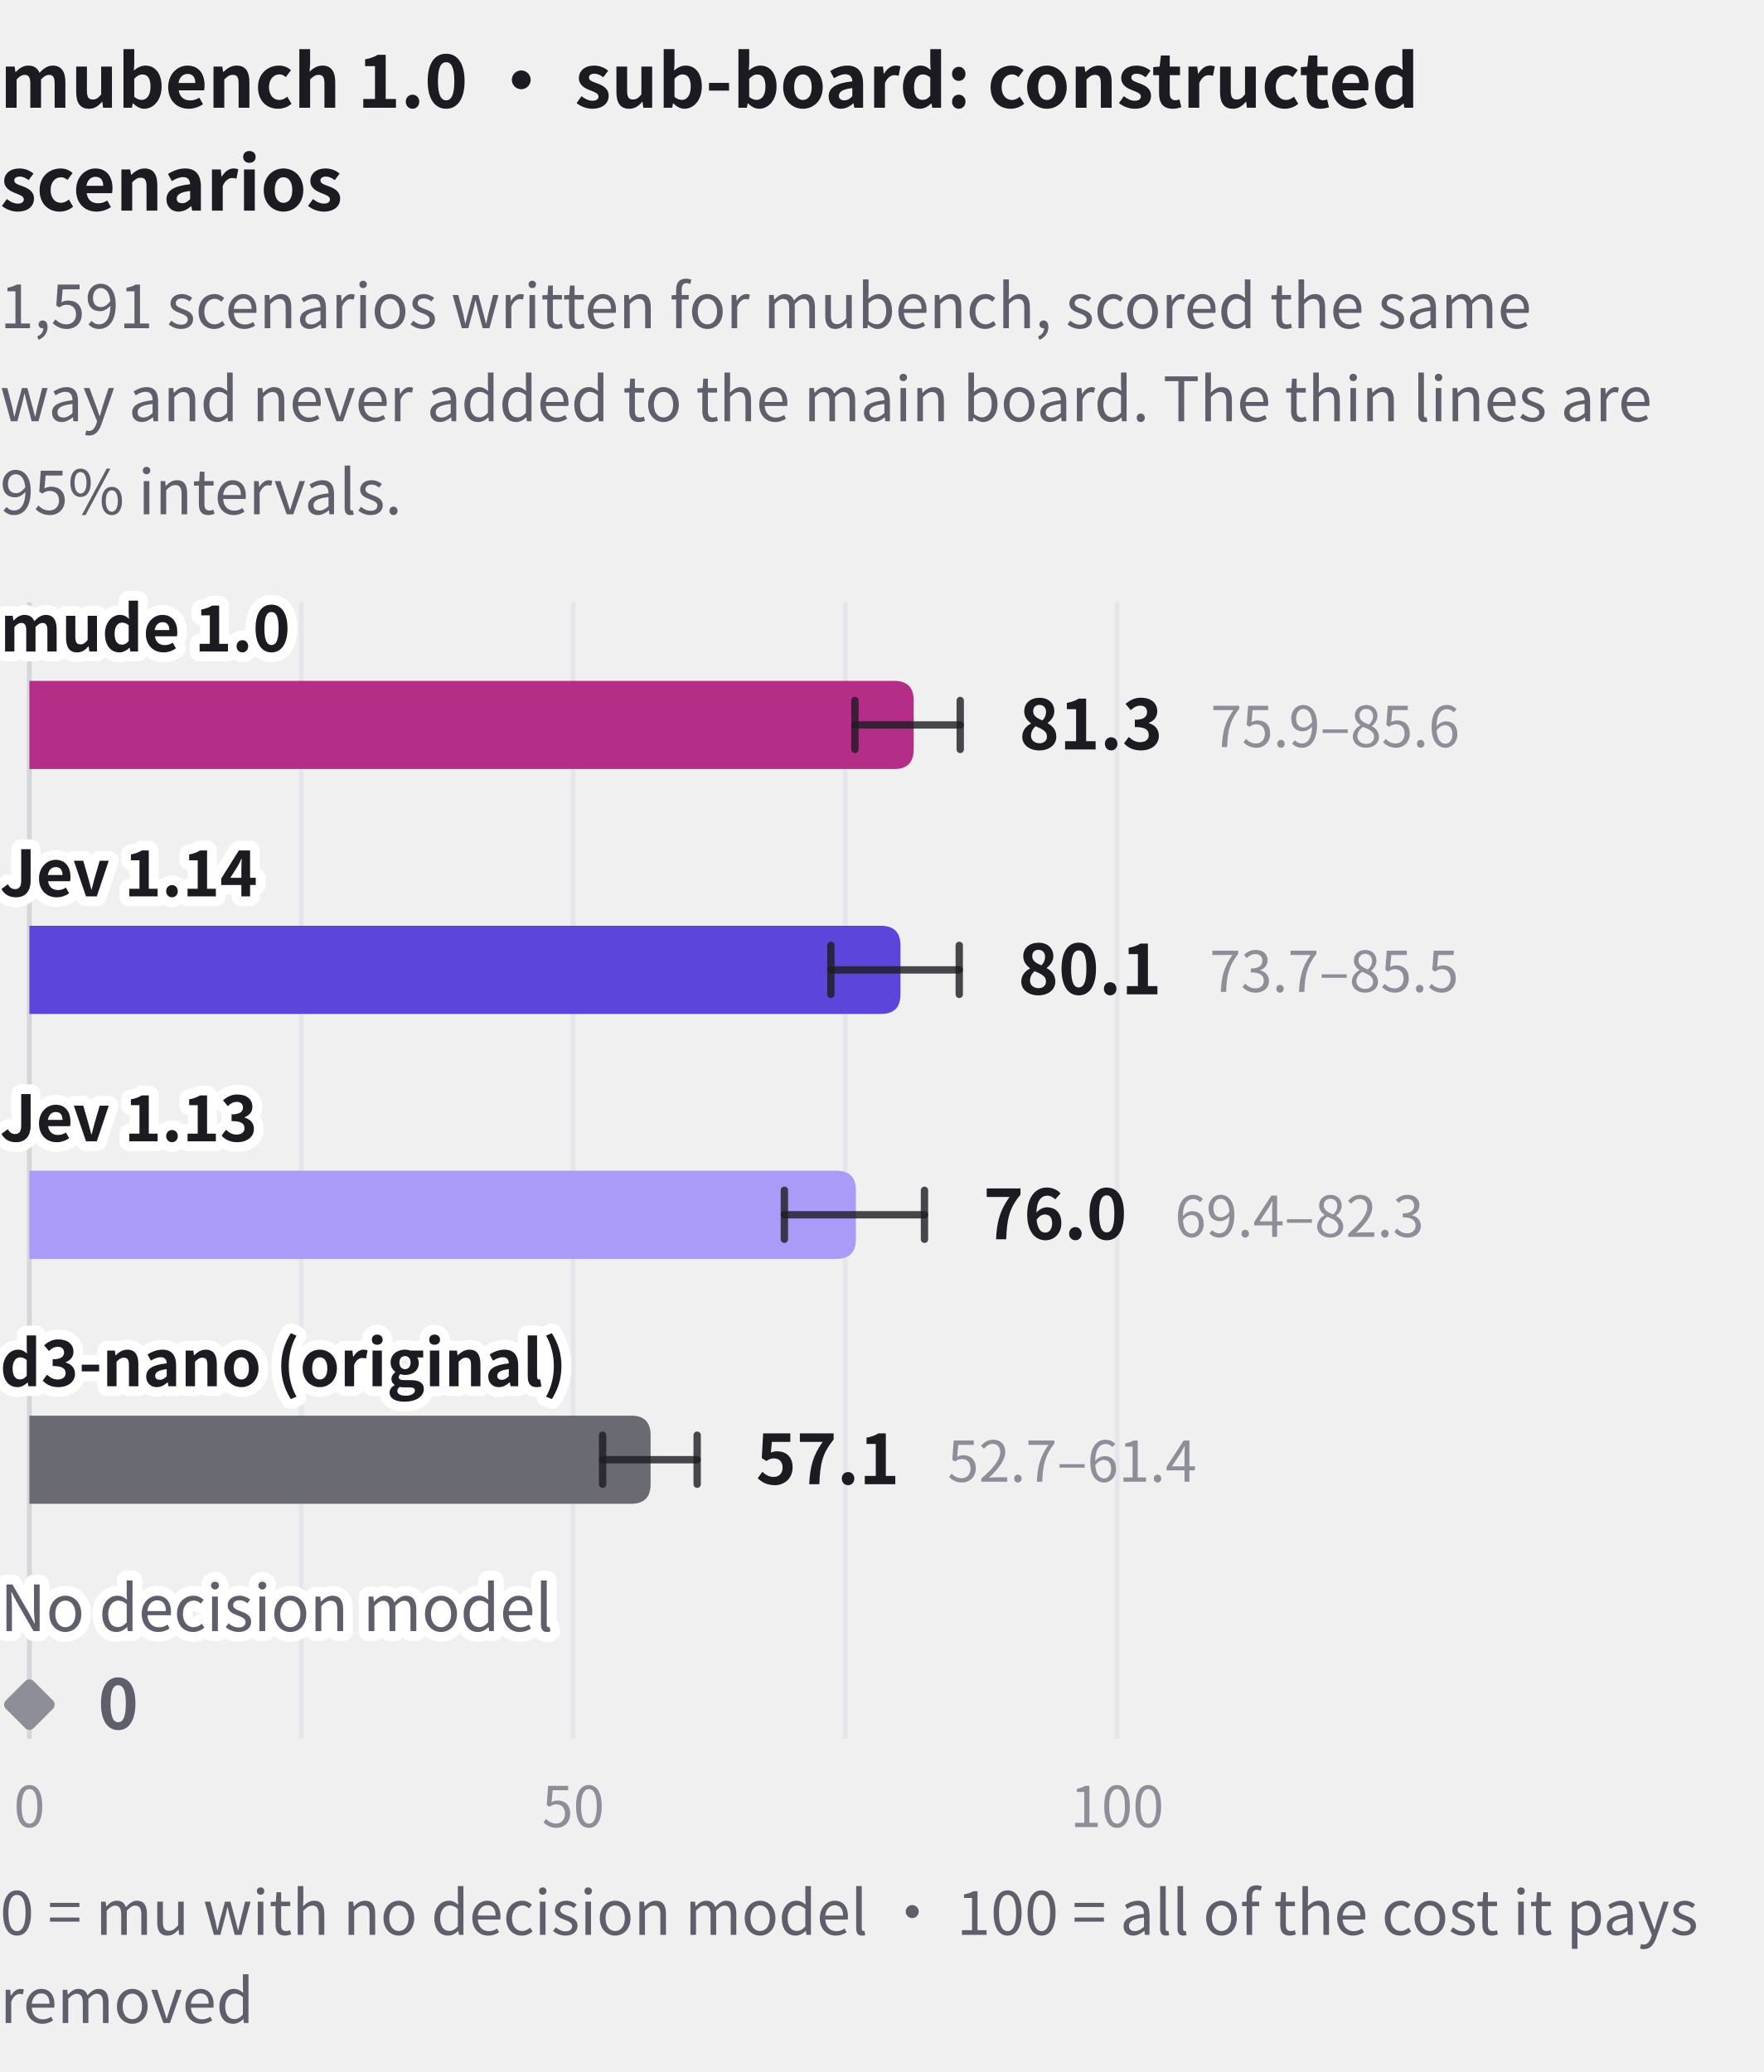
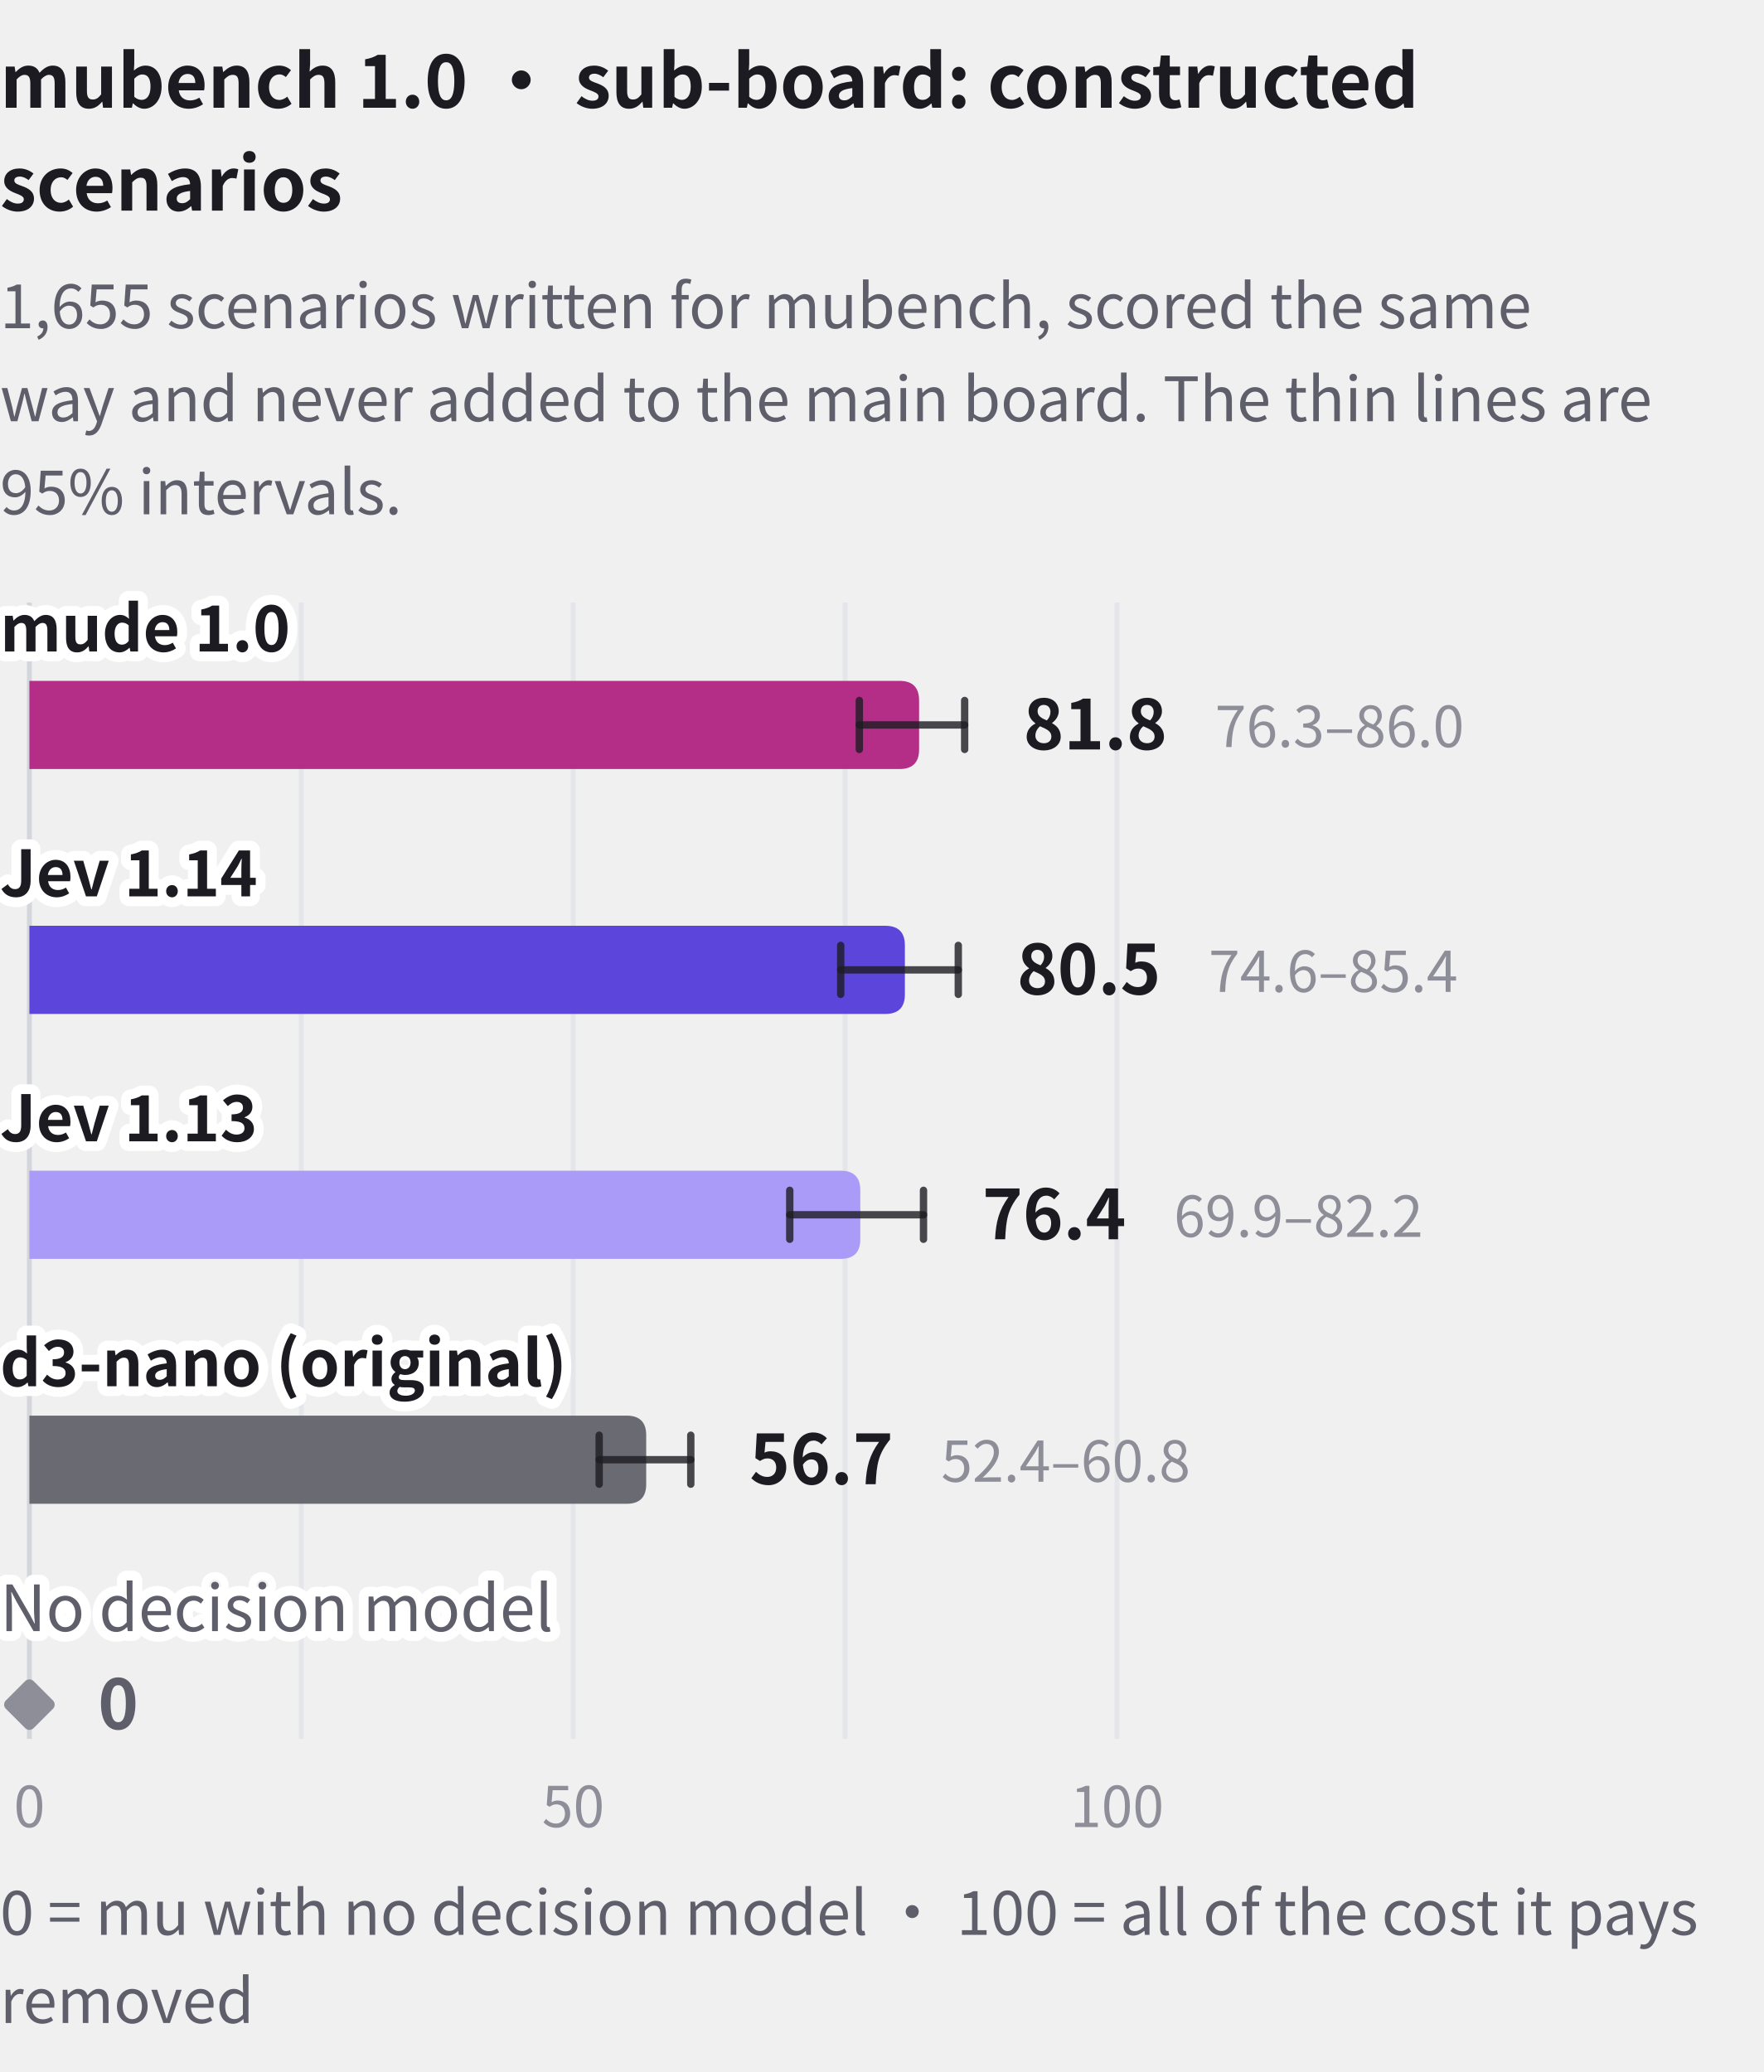
<svg xmlns="http://www.w3.org/2000/svg" width="360" height="423" viewBox="0 0 360 423" role="img" aria-labelledby="t d" font-family="-apple-system, BlinkMacSystemFont, &quot;Segoe UI&quot;, &quot;PingFang SC&quot;, &quot;Hiragino Sans GB&quot;, &quot;Noto Sans CJK SC&quot;, &quot;Noto Sans SC&quot;, &quot;Microsoft YaHei&quot;, &quot;Helvetica Neue&quot;, Arial, sans-serif">
  <text x="0" y="22" font-size="15" font-weight="650" fill="#1d1b22">mubench 1.0 · sub-board: constructed</text>
  <text x="0" y="43" font-size="15" font-weight="650" fill="#1d1b22">scenarios</text>
-   <text x="0" y="67" font-size="12.5" fill="#5f5f6b">1,591 scenarios written for mubench, scored the same</text>
+   <text x="0" y="67" font-size="12.5" fill="#5f5f6b">1,655 scenarios written for mubench, scored the same</text>
  <text x="0" y="86" font-size="12.5" fill="#5f5f6b">way and never added to the main board. The thin lines are</text>
  <text x="0" y="105" font-size="12.5" fill="#5f5f6b">95% intervals.</text>
  <line x1="6" y1="123" x2="6" y2="355" stroke="#d5d6dc" stroke-width="1" />
  <line x1="61.5" y1="123" x2="61.5" y2="355" stroke="#e5e6eb" stroke-width="1" />
  <line x1="117" y1="123" x2="117" y2="355" stroke="#e5e6eb" stroke-width="1" />
  <line x1="172.5" y1="123" x2="172.5" y2="355" stroke="#e5e6eb" stroke-width="1" />
  <line x1="228" y1="123" x2="228" y2="355" stroke="#e5e6eb" stroke-width="1" />
  <text x="0" y="133" font-size="13" font-weight="600" stroke="#ffffff" stroke-width="4" stroke-linejoin="round" paint-order="stroke" fill="#1d1b22">mude 1.0</text>
-   <path d="M6,139 H182.5 Q186.5,139 186.5,143 V153 Q186.5,157 182.5,157 H6 Z" fill="#b42d86" />
-   <line x1="174.5" y1="148" x2="196" y2="148" stroke="#1d1b22" stroke-width="1.5" stroke-linecap="round" opacity="0.8" />
-   <line x1="174.5" y1="143" x2="174.5" y2="153" stroke="#1d1b22" stroke-width="1.5" stroke-linecap="round" opacity="0.8" />
-   <line x1="196" y1="143" x2="196" y2="153" stroke="#1d1b22" stroke-width="1.5" stroke-linecap="round" opacity="0.8" />
-   <text x="208" y="153" font-size="14" font-weight="650" style="font-variant-numeric: tabular-nums" fill="#1d1b22">81.3</text>
-   <text x="247.1" y="152.5" font-size="11.5" style="font-variant-numeric: tabular-nums" fill="#8e8e99">75.9–85.6</text>
+   <path d="M6,139 H183.6 Q187.6,139 187.6,143 V153 Q187.6,157 183.6,157 H6 Z" fill="#b42d86" />
+   <line x1="175.4" y1="148" x2="196.9" y2="148" stroke="#1d1b22" stroke-width="1.5" stroke-linecap="round" opacity="0.8" />
+   <line x1="175.4" y1="143" x2="175.4" y2="153" stroke="#1d1b22" stroke-width="1.5" stroke-linecap="round" opacity="0.8" />
+   <line x1="196.9" y1="143" x2="196.9" y2="153" stroke="#1d1b22" stroke-width="1.5" stroke-linecap="round" opacity="0.8" />
+   <text x="208.9" y="153" font-size="14" font-weight="650" style="font-variant-numeric: tabular-nums" fill="#1d1b22">81.8</text>
+   <text x="248" y="152.5" font-size="11.5" style="font-variant-numeric: tabular-nums" fill="#8e8e99">76.3–86.0</text>
  <text x="0" y="183" font-size="13" font-weight="600" stroke="#ffffff" stroke-width="4" stroke-linejoin="round" paint-order="stroke" fill="#1d1b22">Jev 1.14</text>
-   <path d="M6,189 H179.8 Q183.8,189 183.8,193 V203 Q183.8,207 179.8,207 H6 Z" fill="#5b45db" />
-   <line x1="169.6" y1="198" x2="195.8" y2="198" stroke="#1d1b22" stroke-width="1.5" stroke-linecap="round" opacity="0.8" />
-   <line x1="169.6" y1="193" x2="169.6" y2="203" stroke="#1d1b22" stroke-width="1.5" stroke-linecap="round" opacity="0.8" />
-   <line x1="195.8" y1="193" x2="195.8" y2="203" stroke="#1d1b22" stroke-width="1.5" stroke-linecap="round" opacity="0.8" />
-   <text x="207.8" y="203" font-size="14" font-weight="650" style="font-variant-numeric: tabular-nums" fill="#1d1b22">80.1</text>
-   <text x="246.9" y="202.5" font-size="11.5" style="font-variant-numeric: tabular-nums" fill="#8e8e99">73.7–85.5</text>
+   <path d="M6,189 H180.7 Q184.7,189 184.7,193 V203 Q184.7,207 180.7,207 H6 Z" fill="#5b45db" />
+   <line x1="171.6" y1="198" x2="195.6" y2="198" stroke="#1d1b22" stroke-width="1.5" stroke-linecap="round" opacity="0.8" />
+   <line x1="171.6" y1="193" x2="171.6" y2="203" stroke="#1d1b22" stroke-width="1.5" stroke-linecap="round" opacity="0.8" />
+   <line x1="195.6" y1="193" x2="195.6" y2="203" stroke="#1d1b22" stroke-width="1.5" stroke-linecap="round" opacity="0.8" />
+   <text x="207.6" y="203" font-size="14" font-weight="650" style="font-variant-numeric: tabular-nums" fill="#1d1b22">80.5</text>
+   <text x="246.7" y="202.5" font-size="11.5" style="font-variant-numeric: tabular-nums" fill="#8e8e99">74.6–85.4</text>
  <text x="0" y="233" font-size="13" font-weight="600" stroke="#ffffff" stroke-width="4" stroke-linejoin="round" paint-order="stroke" fill="#1d1b22">Jev 1.13</text>
-   <path d="M6,239 H170.7 Q174.7,239 174.7,243 V253 Q174.7,257 170.7,257 H6 Z" fill="#a99bf7" />
-   <line x1="160.1" y1="248" x2="188.7" y2="248" stroke="#1d1b22" stroke-width="1.5" stroke-linecap="round" opacity="0.8" />
-   <line x1="160.1" y1="243" x2="160.1" y2="253" stroke="#1d1b22" stroke-width="1.5" stroke-linecap="round" opacity="0.8" />
-   <line x1="188.7" y1="243" x2="188.7" y2="253" stroke="#1d1b22" stroke-width="1.5" stroke-linecap="round" opacity="0.8" />
-   <text x="200.7" y="253" font-size="14" font-weight="650" style="font-variant-numeric: tabular-nums" fill="#1d1b22">76.0</text>
-   <text x="239.8" y="252.5" font-size="11.5" style="font-variant-numeric: tabular-nums" fill="#8e8e99">69.4–82.3</text>
+   <path d="M6,239 H171.6 Q175.6,239 175.6,243 V253 Q175.6,257 171.6,257 H6 Z" fill="#a99bf7" />
+   <line x1="161.2" y1="248" x2="188.5" y2="248" stroke="#1d1b22" stroke-width="1.5" stroke-linecap="round" opacity="0.8" />
+   <line x1="161.2" y1="243" x2="161.2" y2="253" stroke="#1d1b22" stroke-width="1.5" stroke-linecap="round" opacity="0.8" />
+   <line x1="188.5" y1="243" x2="188.5" y2="253" stroke="#1d1b22" stroke-width="1.5" stroke-linecap="round" opacity="0.8" />
+   <text x="200.5" y="253" font-size="14" font-weight="650" style="font-variant-numeric: tabular-nums" fill="#1d1b22">76.4</text>
+   <text x="239.6" y="252.5" font-size="11.5" style="font-variant-numeric: tabular-nums" fill="#8e8e99">69.9–82.2</text>
  <text x="0" y="283" font-size="13" font-weight="600" stroke="#ffffff" stroke-width="4" stroke-linejoin="round" paint-order="stroke" fill="#1d1b22">d3-nano (original)</text>
-   <path d="M6,289 H128.8 Q132.8,289 132.8,293 V303 Q132.8,307 128.8,307 H6 Z" fill="#6a6a73" />
-   <line x1="123" y1="298" x2="142.3" y2="298" stroke="#1d1b22" stroke-width="1.5" stroke-linecap="round" opacity="0.8" />
-   <line x1="123" y1="293" x2="123" y2="303" stroke="#1d1b22" stroke-width="1.5" stroke-linecap="round" opacity="0.8" />
-   <line x1="142.3" y1="293" x2="142.3" y2="303" stroke="#1d1b22" stroke-width="1.5" stroke-linecap="round" opacity="0.8" />
-   <text x="154.3" y="303" font-size="14" font-weight="650" style="font-variant-numeric: tabular-nums" fill="#1d1b22">57.1</text>
-   <text x="193.4" y="302.5" font-size="11.5" style="font-variant-numeric: tabular-nums" fill="#8e8e99">52.7–61.4</text>
+   <path d="M6,289 H127.9 Q131.9,289 131.9,293 V303 Q131.9,307 127.9,307 H6 Z" fill="#6a6a73" />
+   <line x1="122.3" y1="298" x2="141" y2="298" stroke="#1d1b22" stroke-width="1.5" stroke-linecap="round" opacity="0.8" />
+   <line x1="122.3" y1="293" x2="122.3" y2="303" stroke="#1d1b22" stroke-width="1.5" stroke-linecap="round" opacity="0.8" />
+   <line x1="141" y1="293" x2="141" y2="303" stroke="#1d1b22" stroke-width="1.5" stroke-linecap="round" opacity="0.8" />
+   <text x="153" y="303" font-size="14" font-weight="650" style="font-variant-numeric: tabular-nums" fill="#1d1b22">56.7</text>
+   <text x="192.1" y="302.5" font-size="11.5" style="font-variant-numeric: tabular-nums" fill="#8e8e99">52.4–60.8</text>
  <text x="0" y="333" font-size="13" font-weight="500" stroke="#ffffff" stroke-width="4" stroke-linejoin="round" paint-order="stroke" fill="#5f5f6b">No decision model</text>
  <rect x="2" y="344" width="8" height="8" rx="1.2" fill="#8e8e99" transform="rotate(45 6 348)" />
  <text x="20" y="353" font-size="14" font-weight="650" style="font-variant-numeric: tabular-nums" fill="#5f5f6b">0</text>
  <text x="6" y="373" font-size="11.5" text-anchor="middle" style="font-variant-numeric: tabular-nums" fill="#8e8e99">0</text>
  <text x="117" y="373" font-size="11.5" text-anchor="middle" style="font-variant-numeric: tabular-nums" fill="#8e8e99">50</text>
  <text x="228" y="373" font-size="11.5" text-anchor="middle" style="font-variant-numeric: tabular-nums" fill="#8e8e99">100</text>
  <text x="0" y="395" font-size="12.5" fill="#5f5f6b">0 = mu with no decision model · 100 = all of the cost it pays</text>
  <text x="0" y="413" font-size="12.5" fill="#5f5f6b">removed</text>
</svg>
